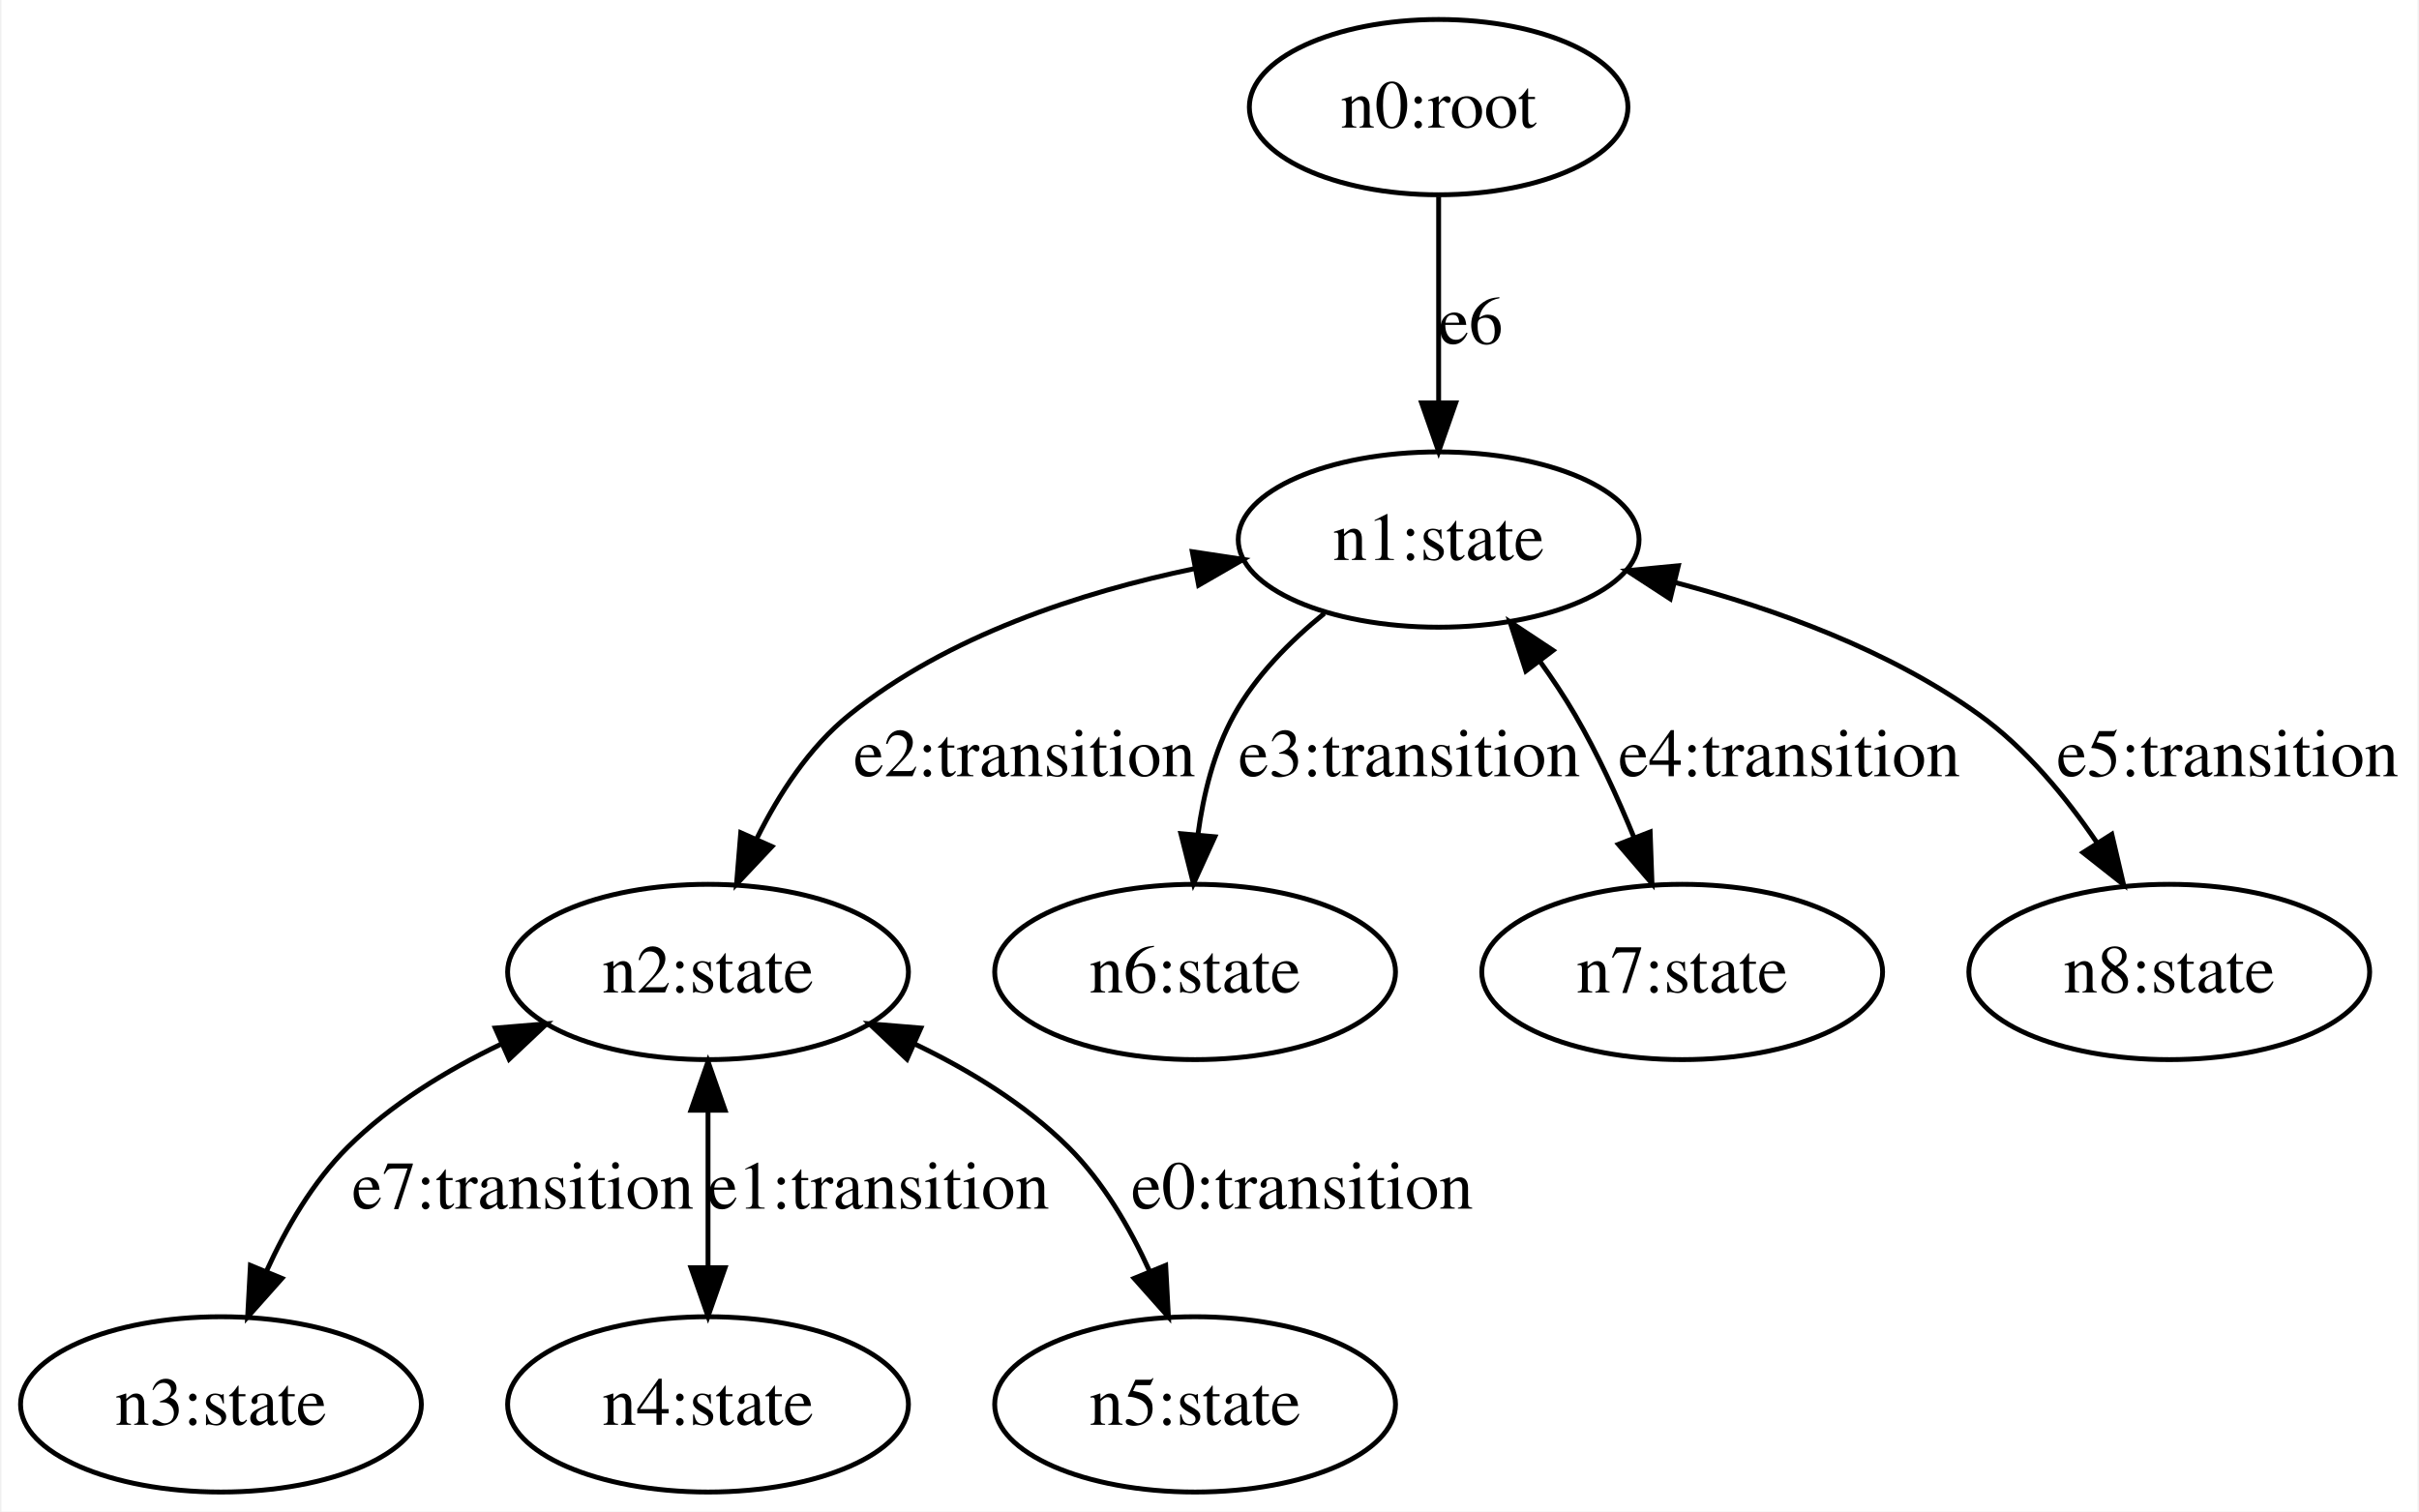
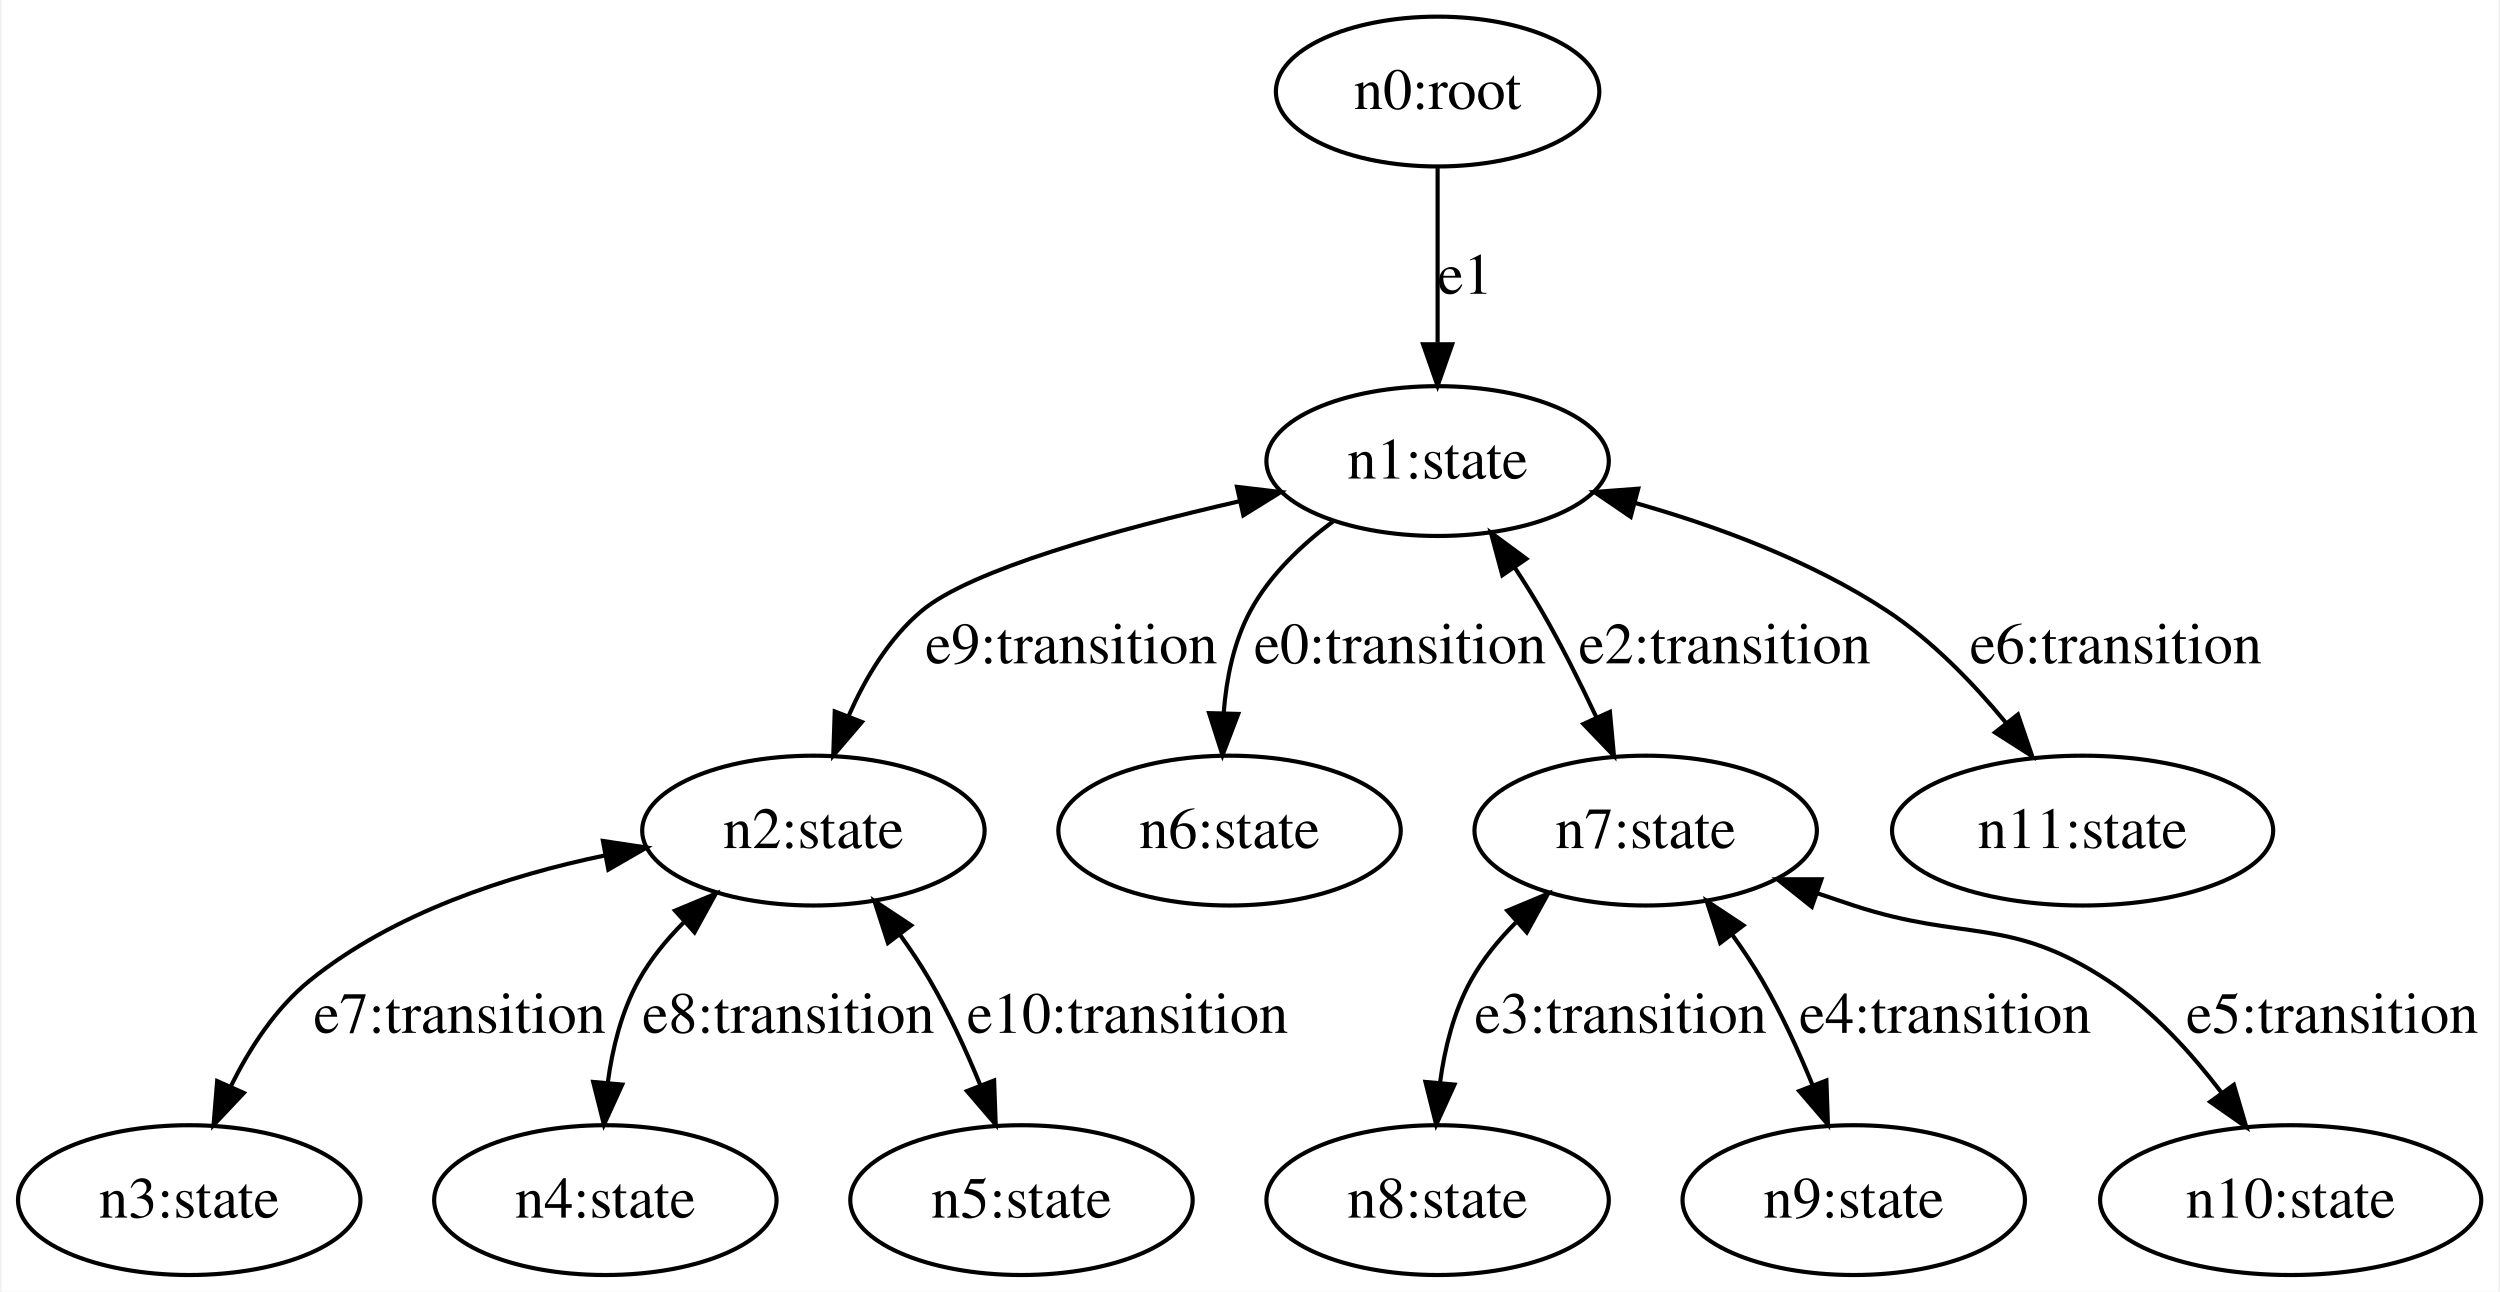
- <svg xmlns="http://www.w3.org/2000/svg" width="496pt" height="310pt" viewBox="0.00 0.00 496.06 310.40">
+ <svg xmlns="http://www.w3.org/2000/svg" width="600pt" height="310pt" viewBox="0.00 0.00 599.98 310.40">
  <g id="graph0" class="graph" transform="scale(1 1) rotate(0) translate(4 306.4)">
-     <polygon fill="#ffffff" stroke="transparent" points="-4,4 -4,-306.4 492.061,-306.4 492.061,4 -4,4" />
-     <g id="19779127553d4a8ca62e87946f04e25a" class="node">
-       <ellipse fill="none" stroke="#000000" cx="291.074" cy="-284.4" rx="38.865" ry="18" />
-       <text text-anchor="middle" x="291.074" y="-280.2" font-family="Times,serif" font-size="14.00" fill="#000000">n0:root</text>
+     <polygon fill="#ffffff" stroke="transparent" points="-4,4 -4,-306.4 595.975,-306.4 595.975,4 -4,4" />
+     <g id="d9a1f445f4f24743a80a9ff42886e4cf" class="node">
+       <ellipse fill="none" stroke="#000000" cx="341.074" cy="-284.4" rx="38.865" ry="18" />
+       <text text-anchor="middle" x="341.074" y="-280.2" font-family="Times,serif" font-size="14.00" fill="#000000">n0:root</text>
    </g>
-     <g id="d1d9ed8ac85a4ee19fd763639f0bf081" class="node">
-       <ellipse fill="none" stroke="#000000" cx="291.074" cy="-195.6" rx="41.147" ry="18" />
-       <text text-anchor="middle" x="291.074" y="-191.4" font-family="Times,serif" font-size="14.00" fill="#000000">n1:state</text>
+     <g id="9d34df184354417bb6b8830b0520954d" class="node">
+       <ellipse fill="none" stroke="#000000" cx="341.074" cy="-195.6" rx="41.147" ry="18" />
+       <text text-anchor="middle" x="341.074" y="-191.4" font-family="Times,serif" font-size="14.00" fill="#000000">n1:state</text>
    </g>
-     <g id="d57227e533544806aebdaeb4b08562b6" class="edge">
-       <path fill="none" stroke="#000000" d="M291.074,-266.001C291.074,-253.895 291.074,-237.808 291.074,-224.067" />
-       <polygon fill="#000000" stroke="#000000" points="294.574,-223.672 291.074,-213.672 287.574,-223.672 294.574,-223.672" />
-       <text text-anchor="middle" x="297.681" y="-235.8" font-family="Times,serif" font-size="14.00" fill="#000000">e6</text>
+     <g id="7f6b317027a64230a4a25205096733da" class="edge">
+       <path fill="none" stroke="#000000" d="M341.074,-266.001C341.074,-253.895 341.074,-237.808 341.074,-224.067" />
+       <polygon fill="#000000" stroke="#000000" points="344.574,-223.672 341.074,-213.672 337.574,-223.672 344.574,-223.672" />
+       <text text-anchor="middle" x="347.681" y="-235.8" font-family="Times,serif" font-size="14.00" fill="#000000">e1</text>
    </g>
-     <g id="9fdf744331c34add83d59ecda5beb768" class="node">
-       <ellipse fill="none" stroke="#000000" cx="141.073" cy="-106.8" rx="41.147" ry="18" />
-       <text text-anchor="middle" x="141.073" y="-102.6" font-family="Times,serif" font-size="14.00" fill="#000000">n2:state</text>
+     <g id="5df8ac73aca54be79608fa72b519a0fe" class="node">
+       <ellipse fill="none" stroke="#000000" cx="191.073" cy="-106.8" rx="41.147" ry="18" />
+       <text text-anchor="middle" x="191.073" y="-102.6" font-family="Times,serif" font-size="14.00" fill="#000000">n2:state</text>
    </g>
-     <g id="74f4d720b5e742fb81b981ec892a5988" class="edge">
-       <path fill="none" stroke="#000000" d="M241.126,-189.664C217.549,-184.772 190.235,-175.853 170.086,-159.6 161.869,-152.972 155.621,-143.362 151.067,-134.152" />
-       <polygon fill="#000000" stroke="#000000" points="240.494,-193.107 250.97,-191.524 241.794,-186.228 240.494,-193.107" />
-       <polygon fill="#000000" stroke="#000000" points="154.187,-132.554 146.923,-124.841 147.792,-135.4 154.187,-132.554" />
-       <text text-anchor="middle" x="206.067" y="-147" font-family="Times,serif" font-size="14.00" fill="#000000">e2:transition</text>
+     <g id="60cc94f658534fa5b2533e4826523e46" class="edge">
+       <path fill="none" stroke="#000000" d="M293.534,-185.959C263.767,-179.147 228.891,-169.499 217.086,-159.6 209.266,-153.042 203.588,-143.565 199.572,-134.444" />
+       <polygon fill="#000000" stroke="#000000" points="292.87,-189.397 303.392,-188.157 294.393,-182.565 292.87,-189.397" />
+       <polygon fill="#000000" stroke="#000000" points="202.725,-132.897 195.842,-124.842 196.2,-135.431 202.725,-132.897" />
+       <text text-anchor="middle" x="253.067" y="-147" font-family="Times,serif" font-size="14.00" fill="#000000">e9:transition</text>
    </g>
-     <g id="80e9dd6329ce40bd849832ac70b4eaf5" class="node">
-       <ellipse fill="none" stroke="#000000" cx="241.073" cy="-106.8" rx="41.147" ry="18" />
-       <text text-anchor="middle" x="241.073" y="-102.6" font-family="Times,serif" font-size="14.00" fill="#000000">n6:state</text>
+     <g id="f9bdeef66aa64f338511e7b98fd1e262" class="node">
+       <ellipse fill="none" stroke="#000000" cx="291.074" cy="-106.8" rx="41.147" ry="18" />
+       <text text-anchor="middle" x="291.074" y="-102.6" font-family="Times,serif" font-size="14.00" fill="#000000">n6:state</text>
    </g>
-     <g id="3ef3557fa9a14e2caf29a9f05271bf83" class="edge">
-       <path fill="none" stroke="#000000" d="M267.61,-180.438C260.578,-174.739 253.556,-167.661 249.086,-159.6 244.976,-152.188 242.78,-143.338 241.654,-135.021" />
-       <polygon fill="#000000" stroke="#000000" points="245.127,-134.564 240.738,-124.921 238.156,-135.196 245.127,-134.564" />
-       <text text-anchor="middle" x="285.067" y="-147" font-family="Times,serif" font-size="14.00" fill="#000000">e3:transition</text>
+     <g id="354ad4cbebaf46fc9d05c100123385c6" class="edge">
+       <path fill="none" stroke="#000000" d="M316.141,-181.244C308.43,-175.522 300.745,-168.225 296.086,-159.6 292.086,-152.195 290.303,-143.346 289.664,-135.029" />
+       <polygon fill="#000000" stroke="#000000" points="293.16,-134.827 289.386,-124.927 286.163,-135.02 293.16,-134.827" />
+       <text text-anchor="middle" x="332.067" y="-147" font-family="Times,serif" font-size="14.00" fill="#000000">e0:transition</text>
    </g>
-     <g id="ed615ec25d42464d8ec2fd42b99954f5" class="node">
-       <ellipse fill="none" stroke="#000000" cx="341.074" cy="-106.8" rx="41.147" ry="18" />
-       <text text-anchor="middle" x="341.074" y="-102.6" font-family="Times,serif" font-size="14.00" fill="#000000">n7:state</text>
+     <g id="6f0443b3cacd4172bb0a15904c61acb8" class="node">
+       <ellipse fill="none" stroke="#000000" cx="391.074" cy="-106.8" rx="41.147" ry="18" />
+       <text text-anchor="middle" x="391.074" y="-102.6" font-family="Times,serif" font-size="14.00" fill="#000000">n7:state</text>
    </g>
-     <g id="fe5a0ddaf83c48ff96f534a0feb42a4c" class="edge">
-       <path fill="none" stroke="#000000" d="M311.839,-170.629C314.429,-167.031 316.92,-163.294 319.074,-159.6 323.676,-151.708 327.811,-142.669 331.221,-134.327" />
-       <polygon fill="#000000" stroke="#000000" points="308.982,-168.603 305.727,-178.685 314.559,-172.834 308.982,-168.603" />
-       <polygon fill="#000000" stroke="#000000" points="334.5,-135.553 334.876,-124.965 327.979,-133.007 334.5,-135.553" />
-       <text text-anchor="middle" x="363.067" y="-147" font-family="Times,serif" font-size="14.00" fill="#000000">e4:transition</text>
+     <g id="67d00e68e49841cb803d896aca5401a5" class="edge">
+       <path fill="none" stroke="#000000" d="M359.557,-170.076C361.841,-166.611 364.073,-163.058 366.074,-159.6 370.747,-151.524 375.29,-142.433 379.193,-134.101" />
+       <polygon fill="#000000" stroke="#000000" points="356.623,-168.167 353.876,-178.4 362.404,-172.114 356.623,-168.167" />
+       <polygon fill="#000000" stroke="#000000" points="382.482,-135.323 383.45,-124.773 376.114,-132.417 382.482,-135.323" />
+       <text text-anchor="middle" x="410.067" y="-147" font-family="Times,serif" font-size="14.00" fill="#000000">e2:transition</text>
    </g>
-     <g id="c69ec24bc4994021a3b920a83ed20a1b" class="node">
-       <ellipse fill="none" stroke="#000000" cx="441.074" cy="-106.8" rx="41.147" ry="18" />
-       <text text-anchor="middle" x="441.074" y="-102.6" font-family="Times,serif" font-size="14.00" fill="#000000">n8:state</text>
+     <g id="63765b182a914724800c5555a04b084e" class="node">
+       <ellipse fill="none" stroke="#000000" cx="496.074" cy="-106.8" rx="45.804" ry="18" />
+       <text text-anchor="middle" x="496.074" y="-102.6" font-family="Times,serif" font-size="14.00" fill="#000000">n11:state</text>
    </g>
-     <g id="559ddbef20e54e828791fad71b354f02" class="edge">
-       <path fill="none" stroke="#000000" d="M339.604,-186.788C360.231,-181.365 383.707,-172.826 402.074,-159.6 411.604,-152.736 419.782,-142.841 426.152,-133.469" />
-       <polygon fill="#000000" stroke="#000000" points="338.619,-183.425 329.741,-189.207 340.287,-190.224 338.619,-183.425" />
-       <polygon fill="#000000" stroke="#000000" points="429.278,-135.075 431.69,-124.758 423.371,-131.319 429.278,-135.075" />
-       <text text-anchor="middle" x="453.067" y="-147" font-family="Times,serif" font-size="14.00" fill="#000000">e5:transition</text>
+     <g id="e360e5604b0d45eaa517631a9274ea29" class="edge">
+       <path fill="none" stroke="#000000" d="M388.483,-185.554C408.281,-179.944 430.861,-171.6 449.074,-159.6 459.853,-152.498 469.709,-142.318 477.581,-132.788" />
+       <polygon fill="#000000" stroke="#000000" points="387.476,-182.201 378.722,-188.168 389.287,-188.962 387.476,-182.201" />
+       <polygon fill="#000000" stroke="#000000" points="480.53,-134.699 483.961,-124.675 475.028,-130.372 480.53,-134.699" />
+       <text text-anchor="middle" x="504.067" y="-147" font-family="Times,serif" font-size="14.00" fill="#000000">e6:transition</text>
    </g>
-     <g id="7e067e6f5f944bfaaf137eaa5b499d0b" class="node">
+     <g id="3d9f6b384b914798ab83261bf3c25efa" class="node">
      <ellipse fill="none" stroke="#000000" cx="41.074" cy="-18" rx="41.147" ry="18" />
      <text text-anchor="middle" x="41.074" y="-13.8" font-family="Times,serif" font-size="14.00" fill="#000000">n3:state</text>
    </g>
-     <g id="9b9e26eb6655432aa2d13f5d4ed59d7f" class="edge">
-       <path fill="none" stroke="#000000" d="M98.623,-92.001C87.393,-86.612 75.946,-79.617 67.086,-70.8 59.958,-63.707 54.466,-54.265 50.406,-45.328" />
-       <polygon fill="#000000" stroke="#000000" points="97.386,-95.281 107.945,-96.155 100.235,-88.887 97.386,-95.281" />
-       <polygon fill="#000000" stroke="#000000" points="53.595,-43.88 46.553,-35.964 47.122,-46.544 53.595,-43.88" />
-       <text text-anchor="middle" x="103.067" y="-58.2" font-family="Times,serif" font-size="14.00" fill="#000000">e7:transition</text>
+     <g id="f7d419f7bba74407977341ef12ffeb96" class="edge">
+       <path fill="none" stroke="#000000" d="M141.126,-100.864C117.549,-95.972 90.235,-87.053 70.086,-70.8 61.869,-64.172 55.621,-54.562 51.067,-45.352" />
+       <polygon fill="#000000" stroke="#000000" points="140.494,-104.307 150.97,-102.724 141.794,-97.428 140.494,-104.307" />
+       <polygon fill="#000000" stroke="#000000" points="54.187,-43.754 46.923,-36.041 47.792,-46.6 54.187,-43.754" />
+       <text text-anchor="middle" x="106.067" y="-58.2" font-family="Times,serif" font-size="14.00" fill="#000000">e7:transition</text>
    </g>
-     <g id="2e3310a48eed406b81c186d09150cac9" class="node">
+     <g id="53d49d482b5447a8a479871208c90a7b" class="node">
      <ellipse fill="none" stroke="#000000" cx="141.073" cy="-18" rx="41.147" ry="18" />
      <text text-anchor="middle" x="141.073" y="-13.8" font-family="Times,serif" font-size="14.00" fill="#000000">n4:state</text>
    </g>
-     <g id="76e963f557b743da8063a8e18ef81e84" class="edge">
-       <path fill="none" stroke="#000000" d="M141.073,-78.368C141.073,-68.072 141.073,-56.455 141.073,-46.181" />
-       <polygon fill="#000000" stroke="#000000" points="137.574,-78.4 141.073,-88.401 144.574,-78.401 137.574,-78.4" />
-       <polygon fill="#000000" stroke="#000000" points="144.574,-46.072 141.073,-36.072 137.574,-46.072 144.574,-46.072" />
-       <text text-anchor="middle" x="176.067" y="-58.2" font-family="Times,serif" font-size="14.00" fill="#000000">e1:transition</text>
+     <g id="aa7e645f059c4df3a95abcccc10d0fa7" class="edge">
+       <path fill="none" stroke="#000000" d="M159.838,-84.666C155.671,-80.493 151.88,-75.838 149.086,-70.8 144.976,-63.388 142.78,-54.538 141.654,-46.221" />
+       <polygon fill="#000000" stroke="#000000" points="157.829,-87.566 167.61,-91.638 162.503,-82.355 157.829,-87.566" />
+       <polygon fill="#000000" stroke="#000000" points="145.127,-45.764 140.738,-36.121 138.156,-46.396 145.127,-45.764" />
+       <text text-anchor="middle" x="185.067" y="-58.2" font-family="Times,serif" font-size="14.00" fill="#000000">e8:transition</text>
    </g>
-     <g id="b0f4f7d2e1b14279a51eb050c712c6f3" class="node">
+     <g id="9f8e51d802bb41fba16fdb36561c6054" class="node">
      <ellipse fill="none" stroke="#000000" cx="241.073" cy="-18" rx="41.147" ry="18" />
      <text text-anchor="middle" x="241.073" y="-13.8" font-family="Times,serif" font-size="14.00" fill="#000000">n5:state</text>
    </g>
-     <g id="00fbf6d37ef94222a29ed2bbdc136a69" class="edge">
-       <path fill="none" stroke="#000000" d="M183.532,-92.003C194.764,-86.614 206.213,-79.618 215.073,-70.8 222.2,-63.707 227.69,-54.265 231.748,-45.329" />
-       <polygon fill="#000000" stroke="#000000" points="181.919,-88.89 174.209,-96.157 184.768,-95.284 181.919,-88.89" />
-       <polygon fill="#000000" stroke="#000000" points="235.032,-46.544 235.599,-35.965 228.559,-43.882 235.032,-46.544" />
-       <text text-anchor="middle" x="263.067" y="-58.2" font-family="Times,serif" font-size="14.00" fill="#000000">e0:transition</text>
+     <g id="142b1c1aae7c454bb40386d42d260a8f" class="edge">
+       <path fill="none" stroke="#000000" d="M211.839,-81.829C214.429,-78.231 216.92,-74.494 219.073,-70.8 223.676,-62.908 227.811,-53.869 231.221,-45.527" />
+       <polygon fill="#000000" stroke="#000000" points="208.982,-79.803 205.727,-89.885 214.559,-84.034 208.982,-79.803" />
+       <polygon fill="#000000" stroke="#000000" points="234.5,-46.753 234.876,-36.165 227.979,-44.207 234.5,-46.753" />
+       <text text-anchor="middle" x="266.567" y="-58.2" font-family="Times,serif" font-size="14.00" fill="#000000">e10:transition</text>
+     </g>
+     <g id="db42495897e74254b5f3396c438d0bc0" class="node">
+       <ellipse fill="none" stroke="#000000" cx="341.074" cy="-18" rx="41.147" ry="18" />
+       <text text-anchor="middle" x="341.074" y="-13.8" font-family="Times,serif" font-size="14.00" fill="#000000">n8:state</text>
+     </g>
+     <g id="d0877b3a6f744ed5996dc4a55eb67b4f" class="edge">
+       <path fill="none" stroke="#000000" d="M359.837,-84.666C355.671,-80.493 351.88,-75.838 349.086,-70.8 344.976,-63.388 342.78,-54.538 341.654,-46.221" />
+       <polygon fill="#000000" stroke="#000000" points="357.829,-87.566 367.61,-91.638 362.503,-82.355 357.829,-87.566" />
+       <polygon fill="#000000" stroke="#000000" points="345.127,-45.764 340.738,-36.121 338.156,-46.396 345.127,-45.764" />
+       <text text-anchor="middle" x="385.067" y="-58.2" font-family="Times,serif" font-size="14.00" fill="#000000">e3:transition</text>
+     </g>
+     <g id="deb4d0a5b5f64279a3c141e95cdfc484" class="node">
+       <ellipse fill="none" stroke="#000000" cx="441.074" cy="-18" rx="41.147" ry="18" />
+       <text text-anchor="middle" x="441.074" y="-13.8" font-family="Times,serif" font-size="14.00" fill="#000000">n9:state</text>
+     </g>
+     <g id="f6d20a6913be4b8ebf730450ca8cae96" class="edge">
+       <path fill="none" stroke="#000000" d="M411.839,-81.829C414.429,-78.231 416.92,-74.494 419.074,-70.8 423.676,-62.908 427.811,-53.869 431.221,-45.527" />
+       <polygon fill="#000000" stroke="#000000" points="408.982,-79.803 405.727,-89.885 414.559,-84.034 408.982,-79.803" />
+       <polygon fill="#000000" stroke="#000000" points="434.5,-46.753 434.876,-36.165 427.979,-44.207 434.5,-46.753" />
+       <text text-anchor="middle" x="463.067" y="-58.2" font-family="Times,serif" font-size="14.00" fill="#000000">e4:transition</text>
+     </g>
+     <g id="33850ff144ed49f3a19ea5e67e3d4ea6" class="node">
+       <ellipse fill="none" stroke="#000000" cx="546.073" cy="-18" rx="45.804" ry="18" />
+       <text text-anchor="middle" x="546.073" y="-13.8" font-family="Times,serif" font-size="14.00" fill="#000000">n10:state</text>
+     </g>
+     <g id="79e550e24b554bdc9e0f1ef54888553a" class="edge">
+       <path fill="none" stroke="#000000" d="M432.225,-91.77C435.213,-90.745 438.185,-89.745 441.074,-88.8 467.938,-80.009 478.453,-86.326 502.074,-70.8 512.716,-63.804 522.133,-53.464 529.496,-43.784" />
+       <polygon fill="#000000" stroke="#000000" points="431.003,-88.489 422.717,-95.092 433.312,-95.097 431.003,-88.489" />
+       <polygon fill="#000000" stroke="#000000" points="532.422,-45.71 535.417,-35.547 526.738,-41.624 532.422,-45.71" />
+       <text text-anchor="middle" x="556.067" y="-58.2" font-family="Times,serif" font-size="14.00" fill="#000000">e5:transition</text>
    </g>
  </g>
</svg>
